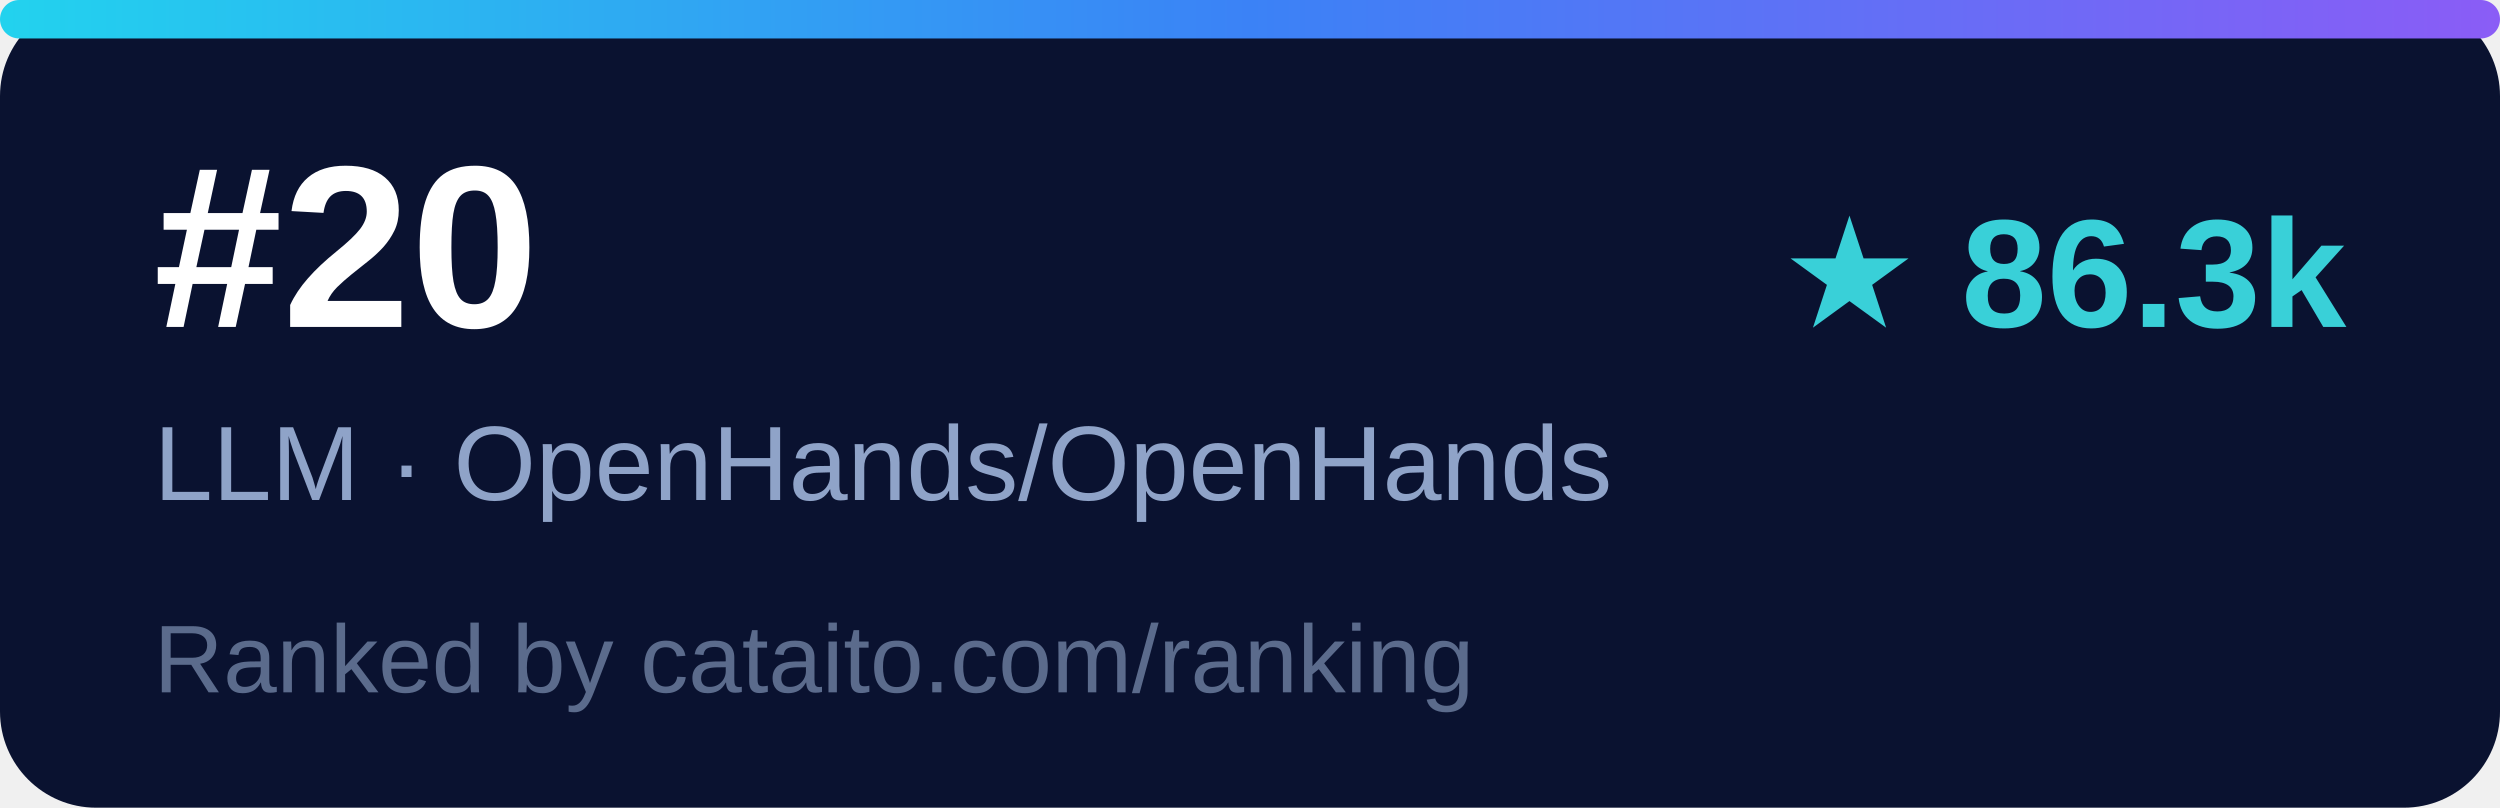
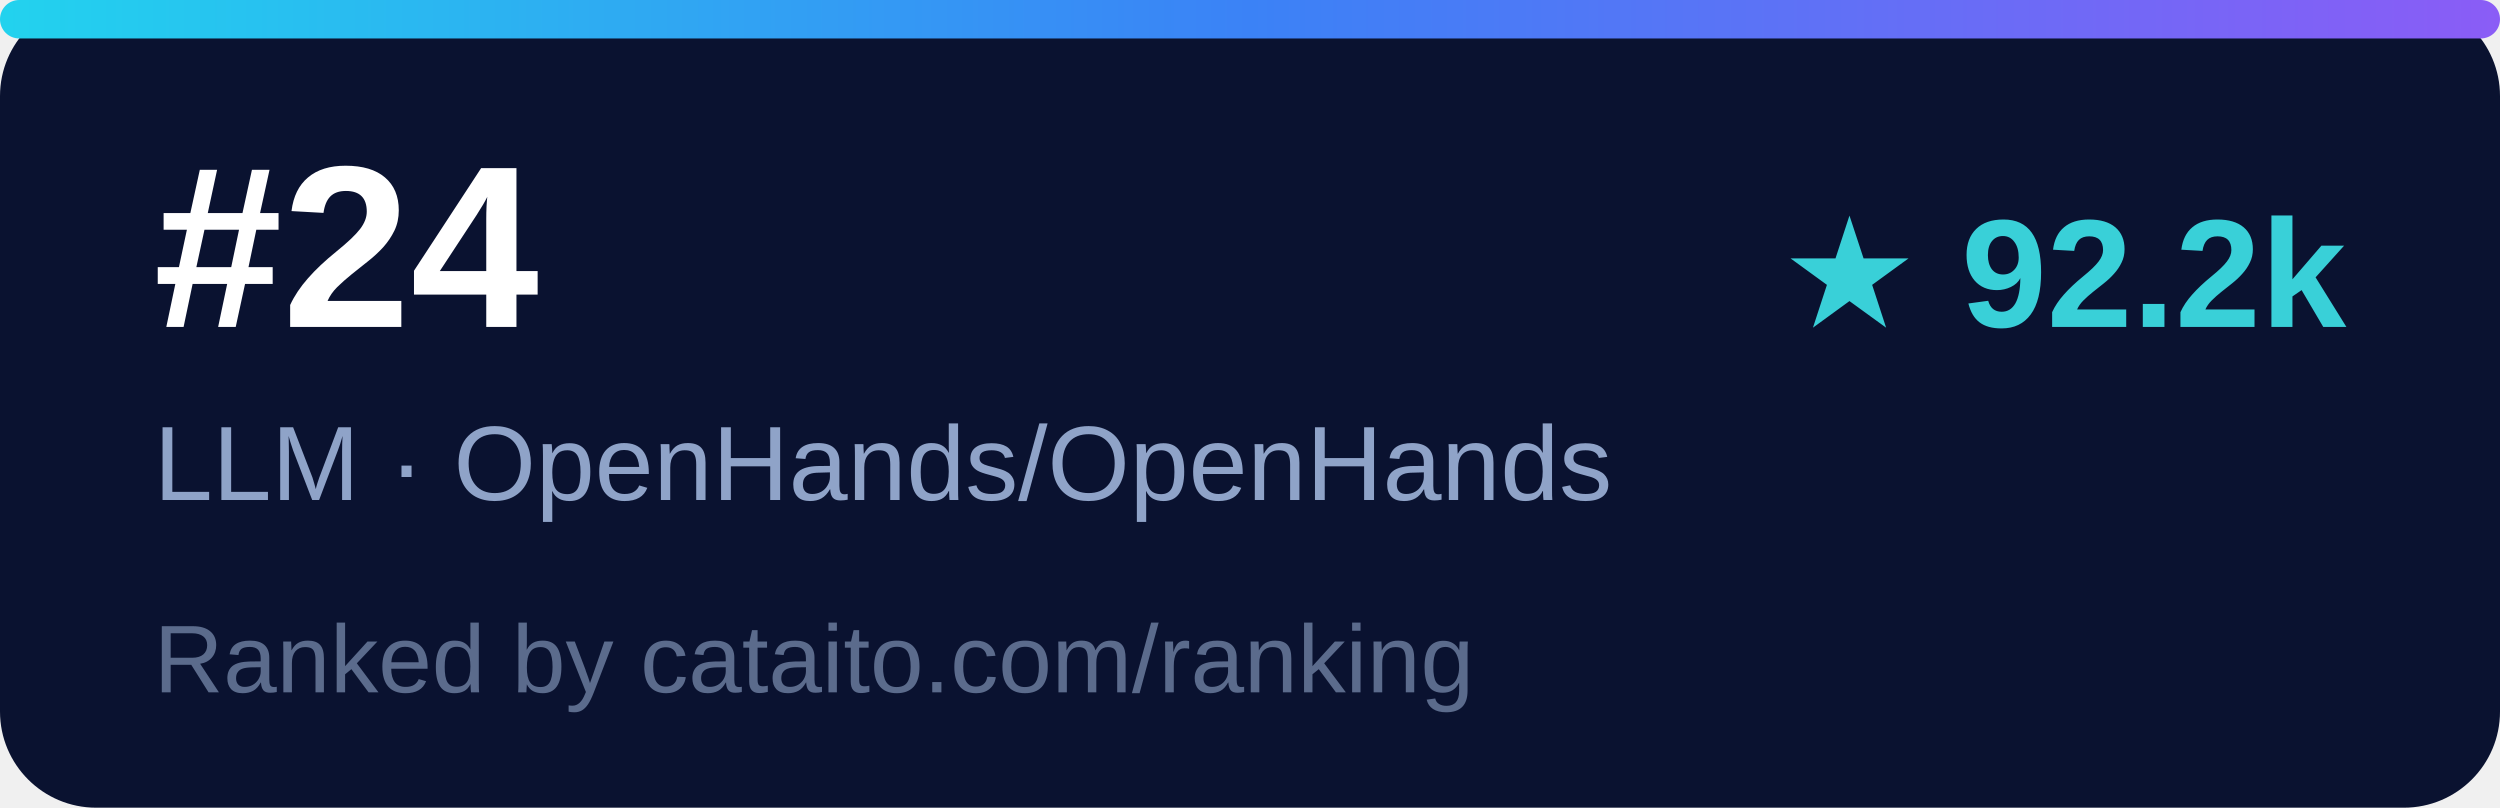
- <svg xmlns="http://www.w3.org/2000/svg" width="260" height="84" viewBox="0 0 260 84" role="img" aria-label="OpenHands/OpenHands ranked #20 on Cataito">
+ <svg xmlns="http://www.w3.org/2000/svg" width="260" height="84" viewBox="0 0 260 84" role="img" aria-label="OpenHands/OpenHands ranked #24 on Cataito">
  <defs>
    <linearGradient id="g" x1="0" y1="0" x2="1" y2="0">
      <stop offset="0%" stop-color="#22D3EE" />
      <stop offset="50%" stop-color="#3B82F6" />
      <stop offset="100%" stop-color="#8B5CF6" />
    </linearGradient>
  </defs>
  <rect width="260" height="84" rx="10" fill="#0A1230" />
  <rect width="260" height="4" rx="2" fill="url(#g)" />
-   <text x="16" y="34" font-size="24" font-weight="800" fill="#FFFFFF" font-family="Arial, sans-serif">#20</text>
+   <text x="16" y="34" font-size="24" font-weight="800" fill="#FFFFFF" font-family="Arial, sans-serif">#24</text>
  <text x="16" y="52" font-size="11" fill="#8FA3C8" font-family="Arial, sans-serif">LLM · OpenHands/OpenHands</text>
-   <text x="244" y="34" font-size="16" font-weight="700" fill="#39D0D8" text-anchor="end" font-family="Arial, sans-serif">★ 86.3k</text>
+   <text x="244" y="34" font-size="16" font-weight="700" fill="#39D0D8" text-anchor="end" font-family="Arial, sans-serif">★ 92.2k</text>
  <text x="16" y="72" font-size="10" fill="#5B6B8C" font-family="Arial, sans-serif">Ranked by cataito.com/ranking</text>
</svg>
